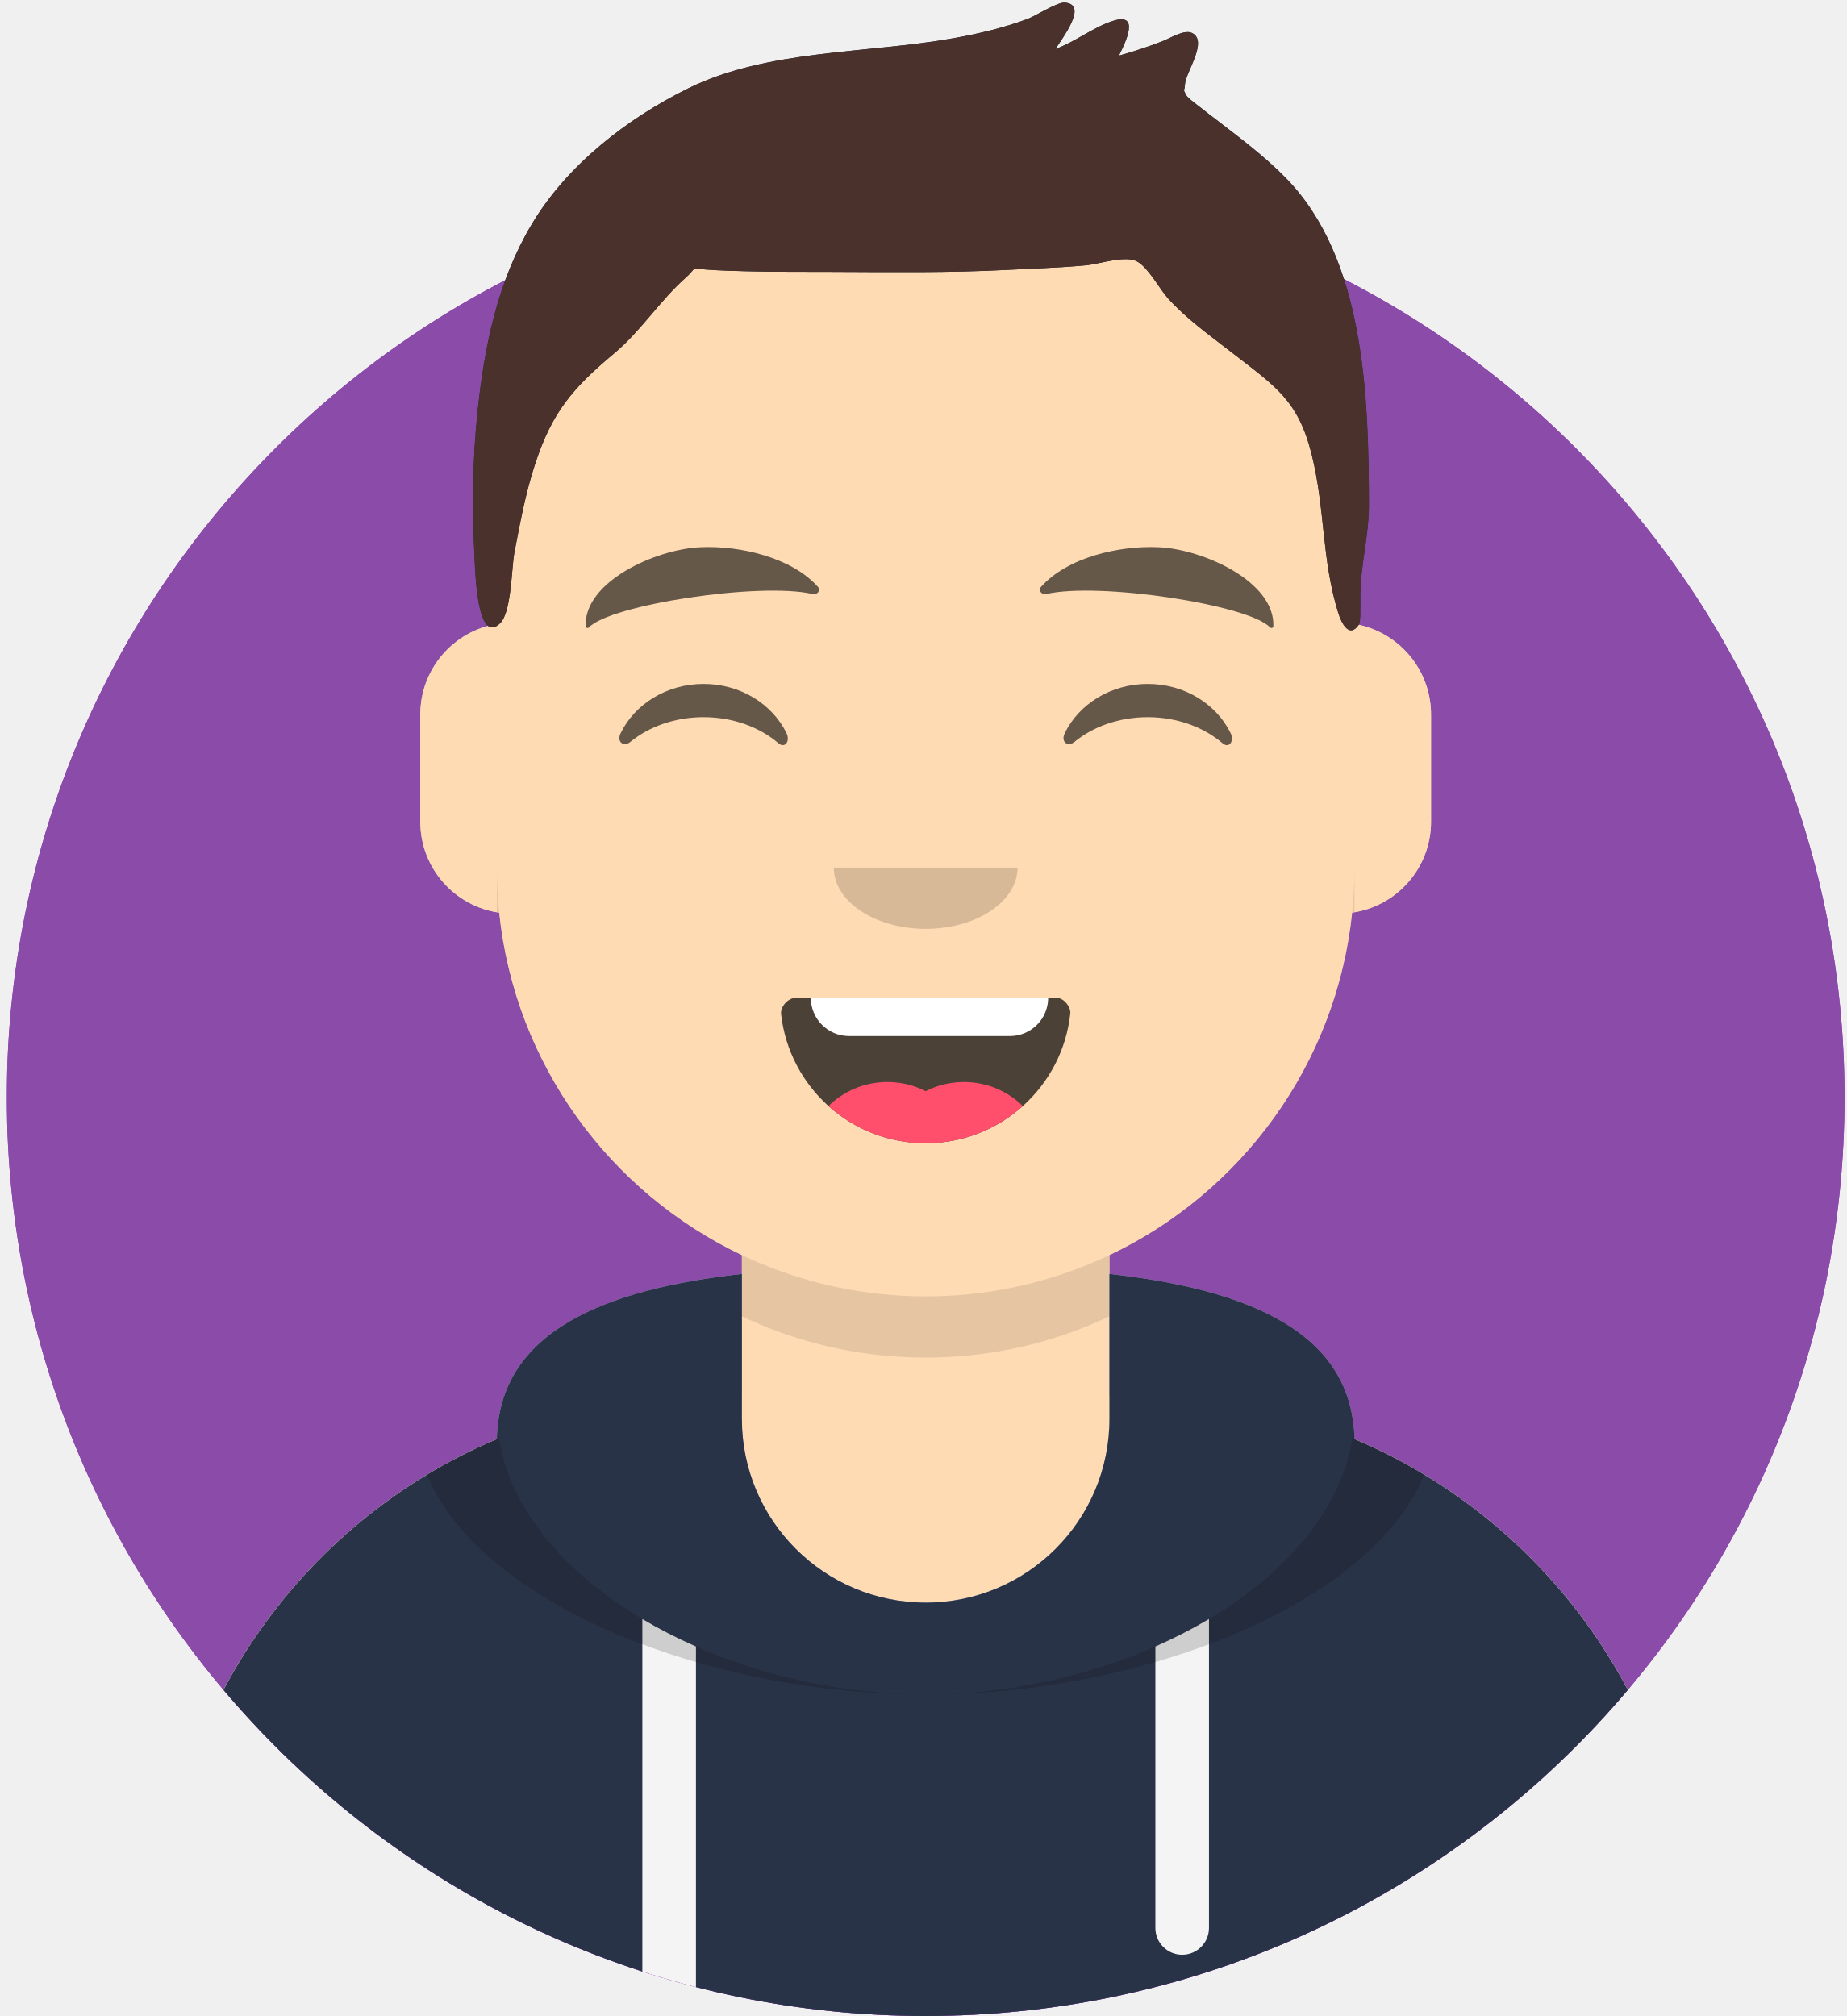
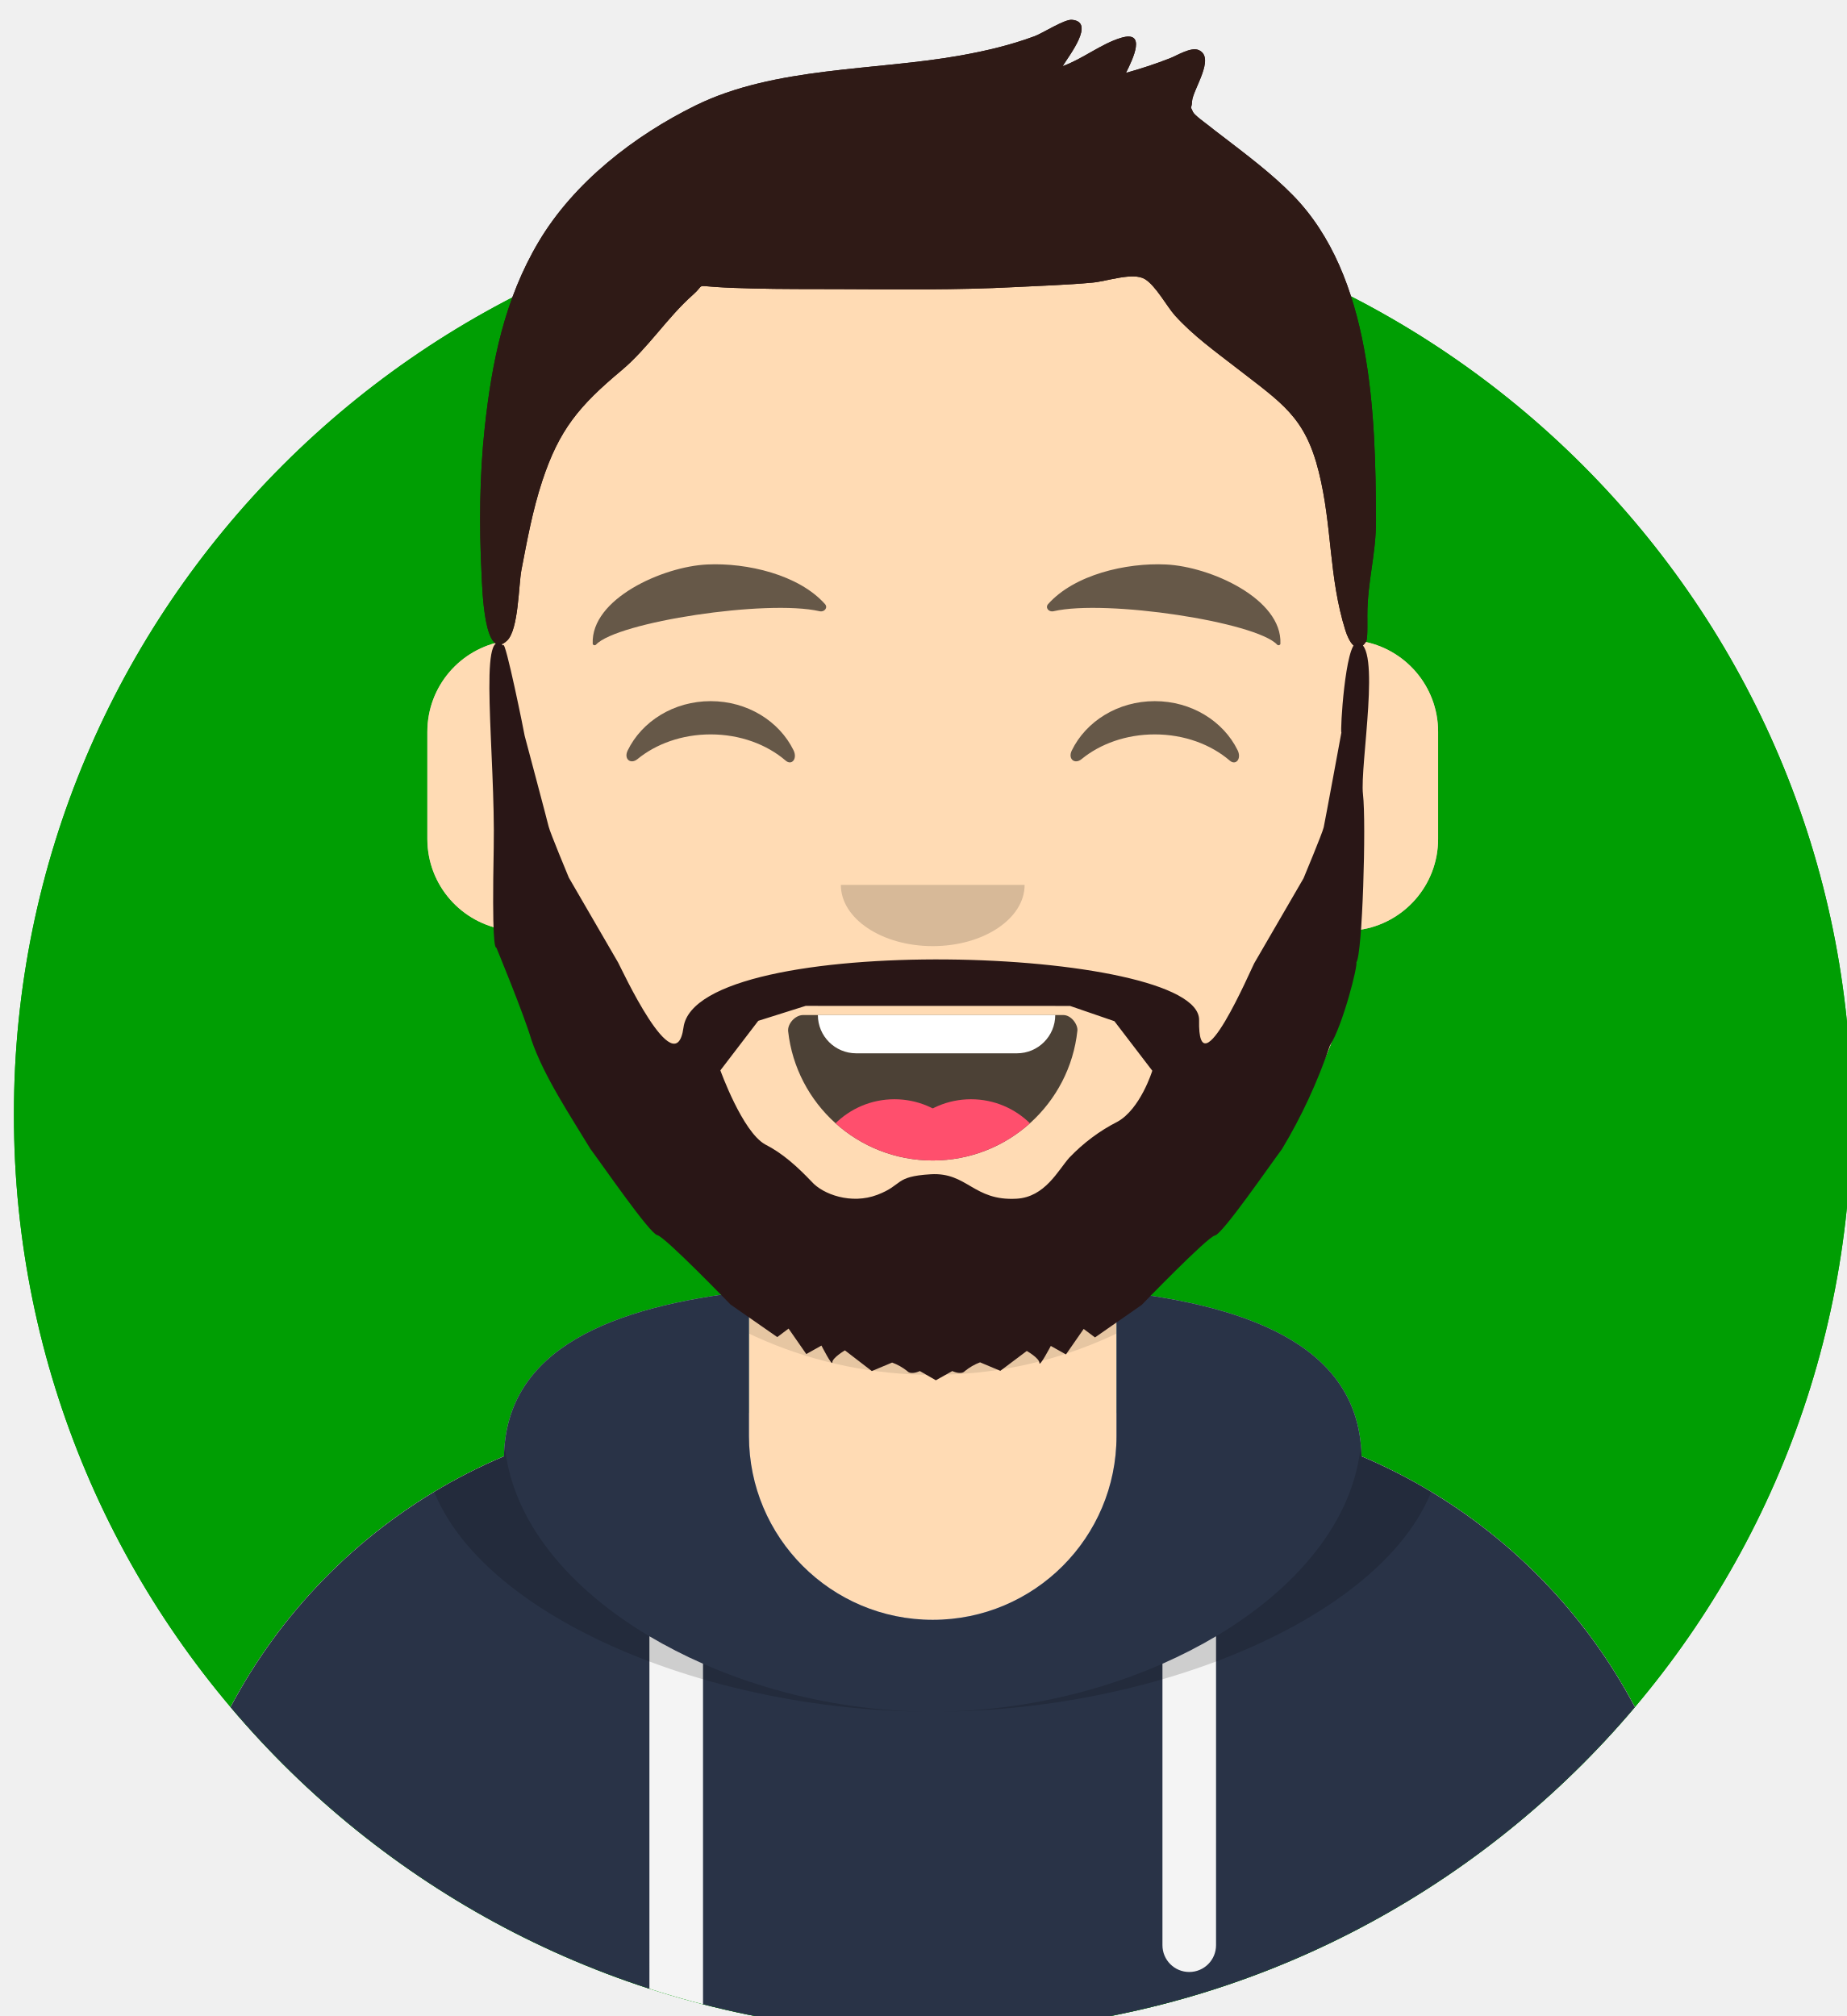
- <svg xmlns="http://www.w3.org/2000/svg" xmlns:xlink="http://www.w3.org/1999/xlink" width="217px" height="237px" viewBox="0 0 217 237" version="1.1">
-   <defs>
-     <circle id="path-1" cx="108" cy="108" r="108" />
-     <path d="M-3.19744231e-14,144 L-3.19744231e-14,-1.42108547e-14 L237.6,-1.42108547e-14 L237.6,144 L226.8,144 C226.8,203.647 178.447,252 118.8,252 C59.153,252 10.8,203.647 10.8,144 L10.8,144 L-3.19744231e-14,144 Z" id="path-3" />
-     <path d="M90,0 C117.835,-5.11323436e-15 140.4,22.565 140.4,50.4 L140.401,55.949 C145.508,56.807 149.4,61.249 149.4,66.6 L149.4,79.2 C149.4,84.647 145.367,89.152 140.125,89.893 C138.265,107.718 127.114,122.78 111.601,130.149 L111.6,146.7 L115.2,146.7 C150.988,146.7 180,175.712 180,211.5 L180,219.6 L0,219.6 L0,211.5 C-4.38277231e-15,175.712 29.012,146.7 64.8,146.7 L68.4,146.7 L68.4,130.15 C52.886,122.78 41.735,107.718 39.875,89.893 C34.633,89.152 30.6,84.647 30.6,79.2 L30.6,66.6 C30.6,61.249 34.492,56.806 39.6,55.949 L39.6,50.4 C39.6,22.565 62.165,5.11323436e-15 90,0 Z" id="path-5" />
-     <path d="M140.401,11.764 C156.691,13.587 169.2,18.597 169.2,31.569 L169.194,31.18 C192.467,41.01 208.8,64.047 208.8,90.9 L208.8,99 L28.8,99 L28.8,90.9 C28.8,64.047 45.133,41.01 68.406,31.18 C68.653,18.496 81.073,13.568 97.2,11.764 L97.2,28.8 C97.2,40.729 106.871,50.4 118.8,50.4 C130.729,50.4 140.4,40.729 140.4,28.8 L140.4,28.8 Z" id="path-7" />
-     <path d="M31.606,13.615 C32.558,22.158 39.803,28.8 48.6,28.8 C57.424,28.8 64.687,22.117 65.603,13.536 C65.676,12.845 64.905,11.7 63.938,11.7 C50.534,11.7 40.264,11.7 33.378,11.7 C32.406,11.7 31.511,12.761 31.606,13.615 Z" id="path-9" />
-     <rect id="path-11" x="0" y="0" width="237.6" height="252" />
-     <path d="M118.135,20.928 C115.651,18.39 112.767,16.236 109.962,14.076 C109.343,13.6 108.715,13.135 108.109,12.641 C107.972,12.528 106.563,11.519 106.394,11.148 C105.988,10.254 106.224,10.95 106.28,9.884 C106.35,8.535 109.1,4.727 107.048,3.854 C106.146,3.47 104.536,4.492 103.67,4.83 C101.977,5.49 100.263,6.054 98.512,6.54 C99.351,4.869 100.95,1.524 97.944,2.419 C95.603,3.116 93.421,4.91 91.068,5.753 C91.847,4.477 94.96,0.523 92.147,0.302 C91.271,0.233 88.724,1.875 87.782,2.226 C84.959,3.275 82.075,3.953 79.111,4.487 C69.033,6.304 57.248,5.786 47.923,10.374 C40.735,13.911 33.636,19.4 29.484,26.389 C25.481,33.125 23.984,40.498 23.146,48.217 C22.532,53.882 22.482,59.738 22.769,65.424 C22.863,67.287 23.073,75.874 25.779,73.273 C27.127,71.978 27.117,66.745 27.457,64.974 C28.133,61.451 28.783,57.911 29.91,54.5 C31.895,48.49 34.238,45.687 39.184,41.547 C42.359,38.89 44.588,35.3 47.625,32.62 C48.99,31.416 47.949,31.542 50.143,31.7 C51.616,31.806 53.097,31.846 54.574,31.885 C57.99,31.974 61.412,31.951 64.829,31.963 C71.711,31.988 78.561,32.085 85.437,31.725 C88.492,31.565 91.556,31.478 94.603,31.195 C96.306,31.038 99.326,29.947 100.728,30.78 C102.01,31.543 103.342,34.034 104.263,35.054 C106.438,37.464 109.032,39.305 111.576,41.282 C116.881,45.403 119.559,46.98 121.17,53.421 C122.775,59.838 122.325,65.791 124.312,72.106 C124.662,73.217 125.586,75.13 126.726,73.415 C126.937,73.096 126.883,71.345 126.883,70.337 C126.883,66.27 127.913,63.218 127.9,59.123 C127.849,46.674 127.447,30.442 118.135,20.928 Z" id="path-13" />
-   </defs>
-   <g id="Website" stroke="none" stroke-width="1" fill="none" fill-rule="evenodd">
+ <svg xmlns="http://www.w3.org/2000/svg" viewBox="0 0 217 237">
+   <g id="Website" stroke="none" stroke-width="1" fill="none" fill-rule="evenodd" transform="matrix(1, 0, 0, 1, 0.831148, 2.026386)">
    <g id="mf-avatar" transform="translate(-10, -15)">
      <g id="Circle" transform="translate(10.8, 36)">
        <mask id="mask-2" fill="white">
-           <use xlink:href="#path-1" />
+           <circle cx="108" cy="108" r="108" />
        </mask>
-         <use id="Circle-Background" fill="#972dc2" xlink:href="#path-1" />
-         <g id="🖍-Circle-Color" mask="url(#mask-2)" fill="#8a4ca8">
+         <circle id="Circle-Background" cx="108" cy="108" r="108" fill="#009e03" />
+         <g id="🖍-Circle-Color" mask="url(#mask-2)" fill="#009e03">
          <rect id="🖍Color" x="0" y="0" width="216.445" height="216" />
        </g>
      </g>
      <mask id="mask-4" fill="white">
-         <use xlink:href="#path-3" />
+         <path d="M-3.19744231e-14,144 L-3.19744231e-14,-1.42108547e-14 L237.6,-1.42108547e-14 L237.6,144 L226.8,144 C226.8,203.647 178.447,252 118.8,252 C59.153,252 10.8,203.647 10.8,144 L10.8,144 L-3.19744231e-14,144 Z" />
      </mask>
      <g id="Mask" />
      <g id="Avataaar" mask="url(#mask-4)">
        <g id="Body" transform="translate(28.8, 32.4)">
          <mask id="mask-6" fill="white">
-             <use xlink:href="#path-5" />
+             <path d="M90,0 C117.835,-5.11323436e-15 140.4,22.565 140.4,50.4 L140.401,55.949 C145.508,56.807 149.4,61.249 149.4,66.6 L149.4,79.2 C149.4,84.647 145.367,89.152 140.125,89.893 C138.265,107.718 127.114,122.78 111.601,130.149 L111.6,146.7 L115.2,146.7 C150.988,146.7 180,175.712 180,211.5 L180,219.6 L0,219.6 L0,211.5 C-4.38277231e-15,175.712 29.012,146.7 64.8,146.7 L68.4,146.7 L68.4,130.15 C52.886,122.78 41.735,107.718 39.875,89.893 C34.633,89.152 30.6,84.647 30.6,79.2 L30.6,66.6 C30.6,61.249 34.492,56.806 39.6,55.949 L39.6,50.4 C39.6,22.565 62.165,5.11323436e-15 90,0 Z" />
          </mask>
-           <use fill="#D0C6AC" xlink:href="#path-5" />
+           <path d="M90,0 C117.835,-5.11323436e-15 140.4,22.565 140.4,50.4 L140.401,55.949 C145.508,56.807 149.4,61.249 149.4,66.6 L149.4,79.2 C149.4,84.647 145.367,89.152 140.125,89.893 C138.265,107.718 127.114,122.78 111.601,130.149 L111.6,146.7 L115.2,146.7 C150.988,146.7 180,175.712 180,211.5 L180,219.6 L0,219.6 L0,211.5 C-4.38277231e-15,175.712 29.012,146.7 64.8,146.7 L68.4,146.7 L68.4,130.15 C52.886,122.78 41.735,107.718 39.875,89.893 C34.633,89.152 30.6,84.647 30.6,79.2 L30.6,66.6 C30.6,61.249 34.492,56.806 39.6,55.949 L39.6,50.4 C39.6,22.565 62.165,5.11323436e-15 90,0 Z" fill="#D0C6AC" />
          <g id="Skin/👶🏻-05-Pale" mask="url(#mask-6)" fill="#FFDBB4">
            <g transform="translate(-28.8, 0)" id="Color">
              <rect x="0" y="0" width="238.384" height="220.355" />
            </g>
          </g>
-           <path d="M39.6,84.6 C39.6,112.435 62.165,135 90,135 C117.835,135 140.4,112.435 140.4,84.6 L140.4,84.6 L140.4,91.8 C140.4,119.635 117.835,142.2 90,142.2 C62.165,142.2 39.6,119.635 39.6,91.8 Z" id="Neck-Shadow" fill-opacity="0.1" fill="#000000" mask="url(#mask-6)" />
+           <path d="M39.6,84.6 C39.6,112.435 62.165,135 90,135 C117.835,135 140.4,112.435 140.4,84.6 L140.4,84.6 L140.4,91.8 C140.4,119.635 117.835,142.2 90,142.2 C62.165,142.2 39.6,119.635 39.6,91.8 Z" id="Neck-Shadow" fill-opacity="0.1" mask="url(#mask-6)" fill="#000000" />
        </g>
        <g id="Clothing/Hoodie" transform="translate(0, 153)">
          <mask id="mask-8" fill="white">
-             <use xlink:href="#path-7" />
+             <path d="M140.401,11.764 C156.691,13.587 169.2,18.597 169.2,31.569 L169.194,31.18 C192.467,41.01 208.8,64.047 208.8,90.9 L208.8,99 L28.8,99 L28.8,90.9 C28.8,64.047 45.133,41.01 68.406,31.18 C68.653,18.496 81.073,13.568 97.2,11.764 L97.2,28.8 C97.2,40.729 106.871,50.4 118.8,50.4 C130.729,50.4 140.4,40.729 140.4,28.8 L140.4,28.8 Z" />
          </mask>
-           <use id="Hoodie" fill="#B7C1DB" fill-rule="evenodd" xlink:href="#path-7" />
+           <path d="M140.401,11.764 C156.691,13.587 169.2,18.597 169.2,31.569 L169.194,31.18 C192.467,41.01 208.8,64.047 208.8,90.9 L208.8,99 L28.8,99 L28.8,90.9 C28.8,64.047 45.133,41.01 68.406,31.18 C68.653,18.496 81.073,13.568 97.2,11.764 L97.2,28.8 C97.2,40.729 106.871,50.4 118.8,50.4 C130.729,50.4 140.4,40.729 140.4,28.8 L140.4,28.8 Z" id="Hoodie" fill-rule="evenodd" fill="#B7C1DB" />
          <g id="Color/Palette/Slate" mask="url(#mask-8)" fill="#293347" fill-rule="evenodd">
            <rect id="🖍Color" x="0" y="0" width="238.491" height="99" />
          </g>
-           <path d="M91.8,55.565 L91.8,99 L85.5,99 L85.499,52.335 C87.483,53.514 89.592,54.594 91.8,55.565 Z M152.101,52.334 L152.1,88.65 C152.1,90.39 150.69,91.8 148.95,91.8 C147.21,91.8 145.8,90.39 145.8,88.65 L145.801,55.565 C148.009,54.594 150.118,53.513 152.101,52.334 Z" id="Straps" fill="#F4F4F4" fill-rule="evenodd" mask="url(#mask-8)" />
-           <path d="M155.733,11.451 C169.28,14.013 178.65,19.118 178.65,29.077 C178.65,46.818 148.916,61.2 118.8,61.2 C88.684,61.2 58.95,46.818 58.95,29.077 C58.95,19.118 68.32,14.013 81.867,11.451 C73.689,14.466 68.4,19.534 68.4,27.969 C68.4,46.322 93.439,61.2 118.8,61.2 C144.161,61.2 169.2,46.322 169.2,27.969 C169.2,19.71 164.13,14.679 156.241,11.642 Z" id="Shadow" fill-opacity="0.16" fill="#000000" fill-rule="evenodd" mask="url(#mask-8)" />
+           <path d="M91.8,55.565 L91.8,99 L85.5,99 L85.499,52.335 C87.483,53.514 89.592,54.594 91.8,55.565 Z M152.101,52.334 L152.1,88.65 C152.1,90.39 150.69,91.8 148.95,91.8 C147.21,91.8 145.8,90.39 145.8,88.65 L145.801,55.565 C148.009,54.594 150.118,53.513 152.101,52.334 Z" id="Straps" fill-rule="evenodd" mask="url(#mask-8)" fill="#F4F4F4" />
+           <path d="M155.733,11.451 C169.28,14.013 178.65,19.118 178.65,29.077 C178.65,46.818 148.916,61.2 118.8,61.2 C88.684,61.2 58.95,46.818 58.95,29.077 C58.95,19.118 68.32,14.013 81.867,11.451 C73.689,14.466 68.4,19.534 68.4,27.969 C68.4,46.322 93.439,61.2 118.8,61.2 C144.161,61.2 169.2,46.322 169.2,27.969 C169.2,19.71 164.13,14.679 156.241,11.642 Z" id="Shadow" fill-opacity="0.16" fill-rule="evenodd" mask="url(#mask-8)" fill="#000000" />
        </g>
        <g id="Face" transform="translate(68.4, 73.8)">
          <g id="Mouth/Smile" transform="translate(1.8, 46.8)">
            <mask id="mask-10" fill="white">
-               <use xlink:href="#path-9" />
+               <path d="M31.606,13.615 C32.558,22.158 39.803,28.8 48.6,28.8 C57.424,28.8 64.687,22.117 65.603,13.536 C65.676,12.845 64.905,11.7 63.938,11.7 C50.534,11.7 40.264,11.7 33.378,11.7 C32.406,11.7 31.511,12.761 31.606,13.615 Z" />
            </mask>
-             <use id="Mouth" fill-opacity="0.7" fill="#000000" fill-rule="evenodd" xlink:href="#path-9" />
-             <path d="M39.6,1.8 L58.5,1.8 C60.985,1.8 63,3.815 63,6.3 L63,11.7 C63,14.185 60.985,16.2 58.5,16.2 L39.6,16.2 C37.115,16.2 35.1,14.185 35.1,11.7 L35.1,6.3 C35.1,3.815 37.115,1.8 39.6,1.8 Z" id="Teeth" fill="#FFFFFF" fill-rule="evenodd" mask="url(#mask-10)" />
+             <path d="M31.606,13.615 C32.558,22.158 39.803,28.8 48.6,28.8 C57.424,28.8 64.687,22.117 65.603,13.536 C65.676,12.845 64.905,11.7 63.938,11.7 C50.534,11.7 40.264,11.7 33.378,11.7 C32.406,11.7 31.511,12.761 31.606,13.615 Z" id="Mouth" fill-opacity="0.7" fill-rule="evenodd" fill="#000000" />
+             <path d="M39.6,1.8 L58.5,1.8 C60.985,1.8 63,3.815 63,6.3 L63,11.7 C63,14.185 60.985,16.2 58.5,16.2 L39.6,16.2 C37.115,16.2 35.1,14.185 35.1,11.7 L35.1,6.3 C35.1,3.815 37.115,1.8 39.6,1.8 Z" id="Teeth" fill-rule="evenodd" mask="url(#mask-10)" fill="#FFFFFF" />
            <g id="Tongue" stroke-width="1" fill-rule="evenodd" mask="url(#mask-10)" fill="#FF4F6D">
              <g transform="translate(34.2, 21.6)">
                <circle cx="9.9" cy="9.9" r="9.9" />
                <circle cx="18.9" cy="9.9" r="9.9" />
              </g>
            </g>
          </g>
          <g id="Nose/Default" transform="translate(25.2, 36)" fill="#000000" fill-opacity="0.16">
            <path d="M14.4,7.2 C14.4,11.176 19.235,14.4 25.2,14.4 L25.2,14.4 C31.165,14.4 36,11.176 36,7.2" id="Nose" />
          </g>
          <g id="Eyes/Happy-😁" transform="translate(0, 7.2)" fill="#000000" fill-opacity="0.6">
            <path d="M14.544,20.203 C16.206,16.784 19.948,14.4 24.298,14.4 C28.632,14.4 32.363,16.767 34.034,20.166 C34.53,21.176 33.824,22.003 33.112,21.39 C30.906,19.494 27.773,18.309 24.298,18.309 C20.931,18.309 17.886,19.421 15.694,21.214 C14.892,21.87 14.058,21.203 14.544,20.203 Z" id="Squint" />
            <path d="M66.744,20.203 C68.406,16.784 72.148,14.4 76.498,14.4 C80.832,14.4 84.563,16.767 86.234,20.166 C86.73,21.176 86.024,22.003 85.312,21.39 C83.106,19.494 79.973,18.309 76.498,18.309 C73.131,18.309 70.086,19.421 67.894,21.214 C67.092,21.87 66.258,21.203 66.744,20.203 Z" id="Squint" />
          </g>
          <g id="Eyebrow/Natural/Default-Natural" fill="#000000" fill-opacity="0.6">
            <path d="M23.435,5.589 C18.25,6.285 10.164,10.805 10.84,16.036 C10.862,16.207 11.121,16.261 11.233,16.118 C13.471,13.248 30.774,9.033 37.075,9.913 C37.652,9.994 38.032,9.399 37.639,9.027 C34.269,5.845 28.08,4.961 23.435,5.589" id="Eyebrow" transform="translate(24.3, 10.8) rotate(5) translate(-24.3, -10.8) " />
            <path d="M76.535,5.589 C71.35,6.285 63.264,10.805 63.94,16.036 C63.962,16.207 64.221,16.261 64.333,16.118 C66.571,13.248 83.874,9.033 90.175,9.913 C90.752,9.994 91.132,9.399 90.739,9.027 C87.369,5.845 81.18,4.961 76.535,5.589" id="Eyebrow" transform="translate(77.4, 10.8) scale(-1, 1) rotate(5) translate(-77.4, -10.8) " />
          </g>
        </g>
        <g id="Top">
          <mask id="mask-12" fill="white">
-             <use xlink:href="#path-11" />
+             <rect x="0" y="0" width="237.6" height="252" />
          </mask>
          <g id="Mask" />
          <g mask="url(#mask-12)">
            <g transform="translate(43, 15)">
              <mask id="mask-14" fill="white">
-                 <use xlink:href="#path-13" />
+                 <path d="M118.135,20.928 C115.651,18.39 112.767,16.236 109.962,14.076 C109.343,13.6 108.715,13.135 108.109,12.641 C107.972,12.528 106.563,11.519 106.394,11.148 C105.988,10.254 106.224,10.95 106.28,9.884 C106.35,8.535 109.1,4.727 107.048,3.854 C106.146,3.47 104.536,4.492 103.67,4.83 C101.977,5.49 100.263,6.054 98.512,6.54 C99.351,4.869 100.95,1.524 97.944,2.419 C95.603,3.116 93.421,4.91 91.068,5.753 C91.847,4.477 94.96,0.523 92.147,0.302 C91.271,0.233 88.724,1.875 87.782,2.226 C84.959,3.275 82.075,3.953 79.111,4.487 C69.033,6.304 57.248,5.786 47.923,10.374 C40.735,13.911 33.636,19.4 29.484,26.389 C25.481,33.125 23.984,40.498 23.146,48.217 C22.532,53.882 22.482,59.738 22.769,65.424 C22.863,67.287 23.073,75.874 25.779,73.273 C27.127,71.978 27.117,66.745 27.457,64.974 C28.133,61.451 28.783,57.911 29.91,54.5 C31.895,48.49 34.238,45.687 39.184,41.547 C42.359,38.89 44.588,35.3 47.625,32.62 C48.99,31.416 47.949,31.542 50.143,31.7 C51.616,31.806 53.097,31.846 54.574,31.885 C57.99,31.974 61.412,31.951 64.829,31.963 C71.711,31.988 78.561,32.085 85.437,31.725 C88.492,31.565 91.556,31.478 94.603,31.195 C96.306,31.038 99.326,29.947 100.728,30.78 C102.01,31.543 103.342,34.034 104.263,35.054 C106.438,37.464 109.032,39.305 111.576,41.282 C116.881,45.403 119.559,46.98 121.17,53.421 C122.775,59.838 122.325,65.791 124.312,72.106 C124.662,73.217 125.586,75.13 126.726,73.415 C126.937,73.096 126.883,71.345 126.883,70.337 C126.883,66.27 127.913,63.218 127.9,59.123 C127.849,46.674 127.447,30.442 118.135,20.928 Z" />
              </mask>
-               <use id="Short-Hair" stroke="none" fill="#1F3140" fill-rule="evenodd" xlink:href="#path-13" />
+               <path d="M118.135,20.928 C115.651,18.39 112.767,16.236 109.962,14.076 C109.343,13.6 108.715,13.135 108.109,12.641 C107.972,12.528 106.563,11.519 106.394,11.148 C105.988,10.254 106.224,10.95 106.28,9.884 C106.35,8.535 109.1,4.727 107.048,3.854 C106.146,3.47 104.536,4.492 103.67,4.83 C101.977,5.49 100.263,6.054 98.512,6.54 C99.351,4.869 100.95,1.524 97.944,2.419 C95.603,3.116 93.421,4.91 91.068,5.753 C91.847,4.477 94.96,0.523 92.147,0.302 C91.271,0.233 88.724,1.875 87.782,2.226 C84.959,3.275 82.075,3.953 79.111,4.487 C69.033,6.304 57.248,5.786 47.923,10.374 C40.735,13.911 33.636,19.4 29.484,26.389 C25.481,33.125 23.984,40.498 23.146,48.217 C22.532,53.882 22.482,59.738 22.769,65.424 C22.863,67.287 23.073,75.874 25.779,73.273 C27.127,71.978 27.117,66.745 27.457,64.974 C28.133,61.451 28.783,57.911 29.91,54.5 C31.895,48.49 34.238,45.687 39.184,41.547 C42.359,38.89 44.588,35.3 47.625,32.62 C48.99,31.416 47.949,31.542 50.143,31.7 C51.616,31.806 53.097,31.846 54.574,31.885 C57.99,31.974 61.412,31.951 64.829,31.963 C71.711,31.988 78.561,32.085 85.437,31.725 C88.492,31.565 91.556,31.478 94.603,31.195 C96.306,31.038 99.326,29.947 100.728,30.78 C102.01,31.543 103.342,34.034 104.263,35.054 C106.438,37.464 109.032,39.305 111.576,41.282 C116.881,45.403 119.559,46.98 121.17,53.421 C122.775,59.838 122.325,65.791 124.312,72.106 C124.662,73.217 125.586,75.13 126.726,73.415 C126.937,73.096 126.883,71.345 126.883,70.337 C126.883,66.27 127.913,63.218 127.9,59.123 C127.849,46.674 127.447,30.442 118.135,20.928 Z" id="Short-Hair" stroke="none" fill-rule="evenodd" style="fill: rgb(47, 26, 22);" />
              <g id="Color/Hair/Brown-Dark" stroke="none" fill="none" mask="url(#mask-14)" fill-rule="evenodd">
                <g transform="translate(-43.1, -15)" fill="#4A312C" id="Color">
-                   <rect x="0" y="0" width="239.107" height="252.406" />
+                   <rect x="0" y="0" width="239.107" height="252.406" style="fill-rule: evenodd; fill: rgb(47, 26, 22);" />
                </g>
              </g>
            </g>
          </g>
        </g>
      </g>
    </g>
  </g>
+   <path d="M 159.517 75.55 C 158.109 75.55 157.497 86.107 157.666 86.107 C 157.666 86.107 155.735 96.587 155.584 97.262 C 155.433 97.938 153.214 103.255 153.214 103.255 L 147.418 113.242 C 147.13 113.734 140.757 128.646 140.94 119.931 C 141.123 111.216 81.896 109.329 80.337 120.786 C 79.396 127.703 72.942 113.65 72.654 113.157 L 66.858 103.17 C 66.858 103.17 64.638 97.839 64.488 97.177 C 64.337 96.517 61.668 86.499 61.668 86.499 C 61.681 86.453 59.354 74.897 59.138 75.884 C 56.169 73.203 58.24 88.757 58.031 99.674 C 57.822 110.591 58.145 111.419 58.347 111.419 C 58.347 111.419 61.572 119.21 62.463 122.249 C 63.919 126.528 67.094 131.249 69.38 135.045 C 70.873 137.043 76.367 145.033 77.257 145.201 C 78.148 145.371 85.863 153.36 85.863 153.36 L 91.358 157.187 L 92.687 156.188 L 94.77 159.183 L 96.551 158.185 C 96.551 158.185 97.831 160.689 97.831 160.155 C 97.831 159.62 99.31 158.748 99.31 158.748 L 102.472 161.181 L 104.856 160.182 C 105.491 160.412 106.091 160.75 106.636 161.181 C 107.075 161.688 108.117 161.181 108.117 161.181 L 109.999 162.264 L 111.93 161.181 C 111.93 161.181 112.971 161.688 113.41 161.181 C 113.954 160.739 114.555 160.394 115.192 160.155 L 117.575 161.154 L 120.686 158.818 C 120.686 158.818 122.167 159.661 122.167 160.225 C 122.167 160.787 123.509 158.227 123.509 158.227 L 125.29 159.226 L 127.372 156.23 L 128.702 157.228 L 134.196 153.402 C 134.196 153.402 141.911 145.412 142.801 145.244 C 143.692 145.075 149.186 137.084 150.679 135.088 C 152.966 131.291 154.855 127.212 156.312 122.934 C 157.862 120.481 159.65 113.34 159.414 113.146 C 160.144 112.284 160.595 96.719 160.202 93.377 C 159.81 90.044 162.451 75.478 159.517 75.55 Z M 131.324 131.88 C 129.25 132.933 127.343 134.359 125.678 136.1 C 124.349 137.605 122.818 140.73 119.489 140.92 C 114.402 141.21 113.709 137.784 109.385 138.046 C 105.061 138.308 106.188 139.292 103.127 140.459 C 100.066 141.627 96.725 140.416 95.395 138.911 C 93.731 137.169 92.004 135.587 89.93 134.535 C 87.258 133.044 84.671 125.832 84.671 125.832 L 89.125 120.008 L 94.694 118.25 L 125.776 118.257 L 130.984 120.05 L 135.438 125.874 C 135.438 125.874 134.045 130.389 131.324 131.88 Z" style="fill: rgb(41, 22, 22);" transform="matrix(1, 0, 0, 1, 0, -1.4210854715202004e-14)" />
</svg>
